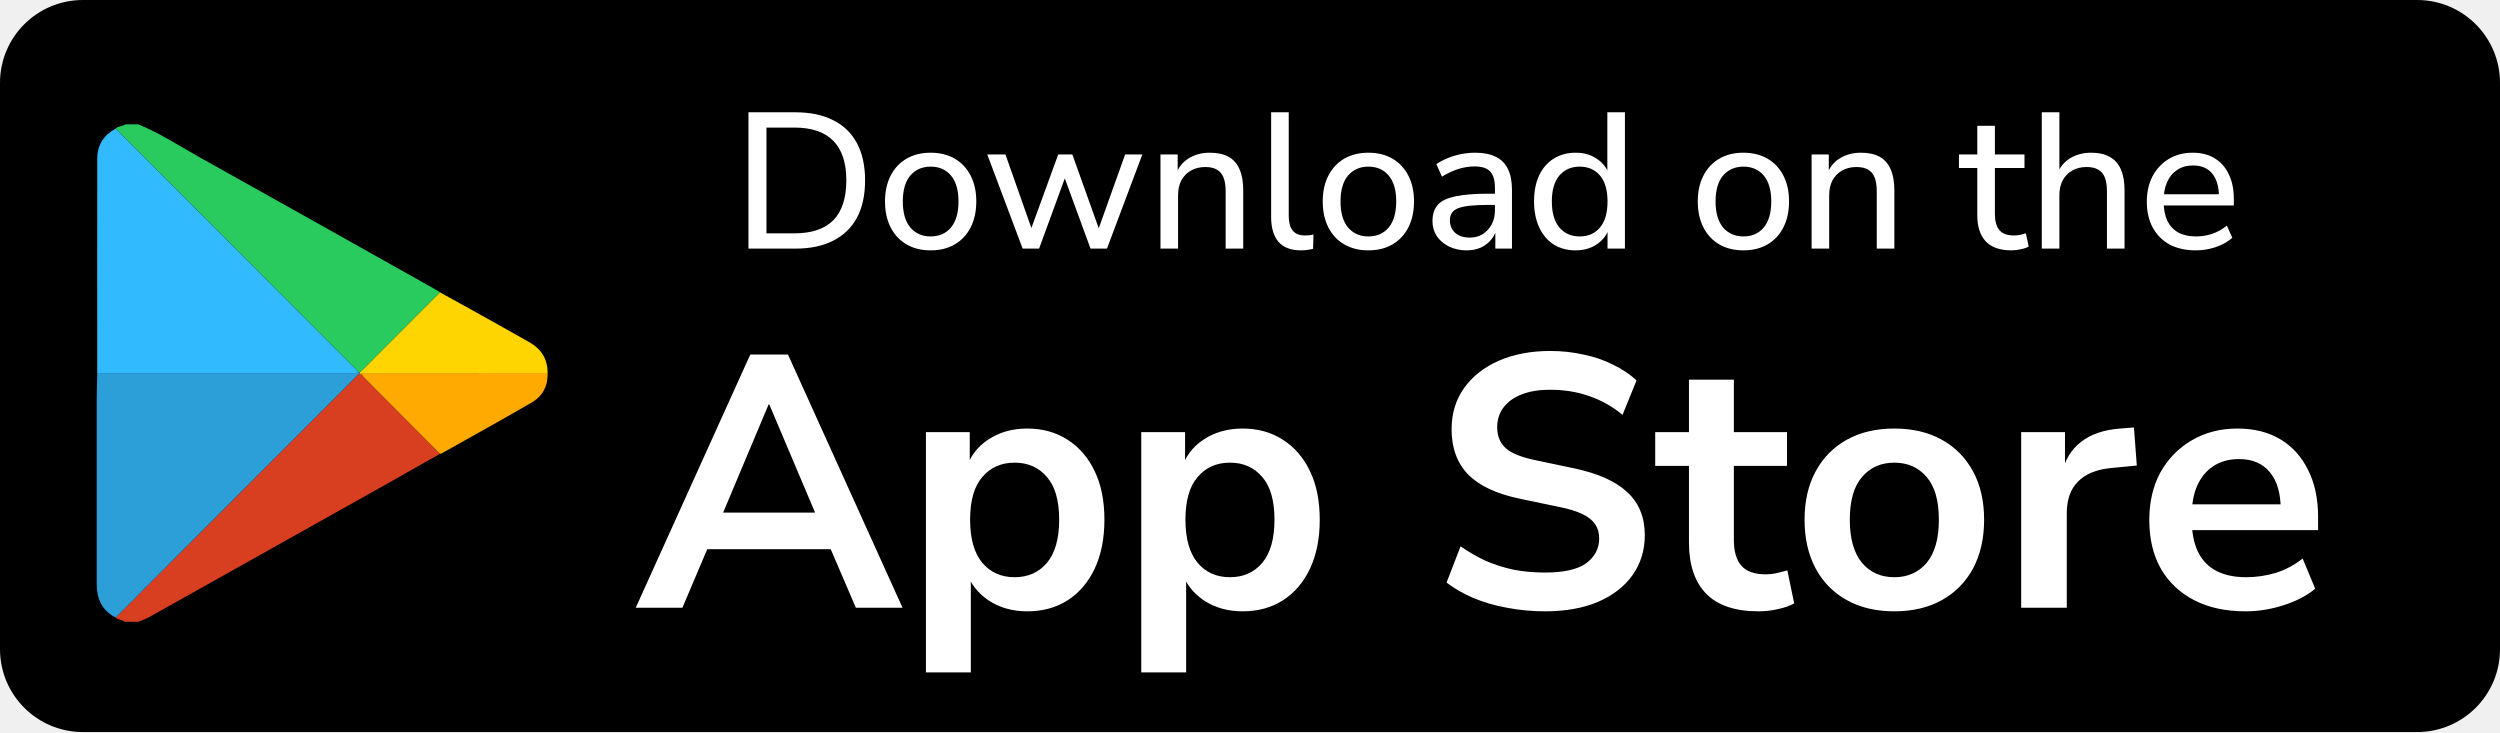
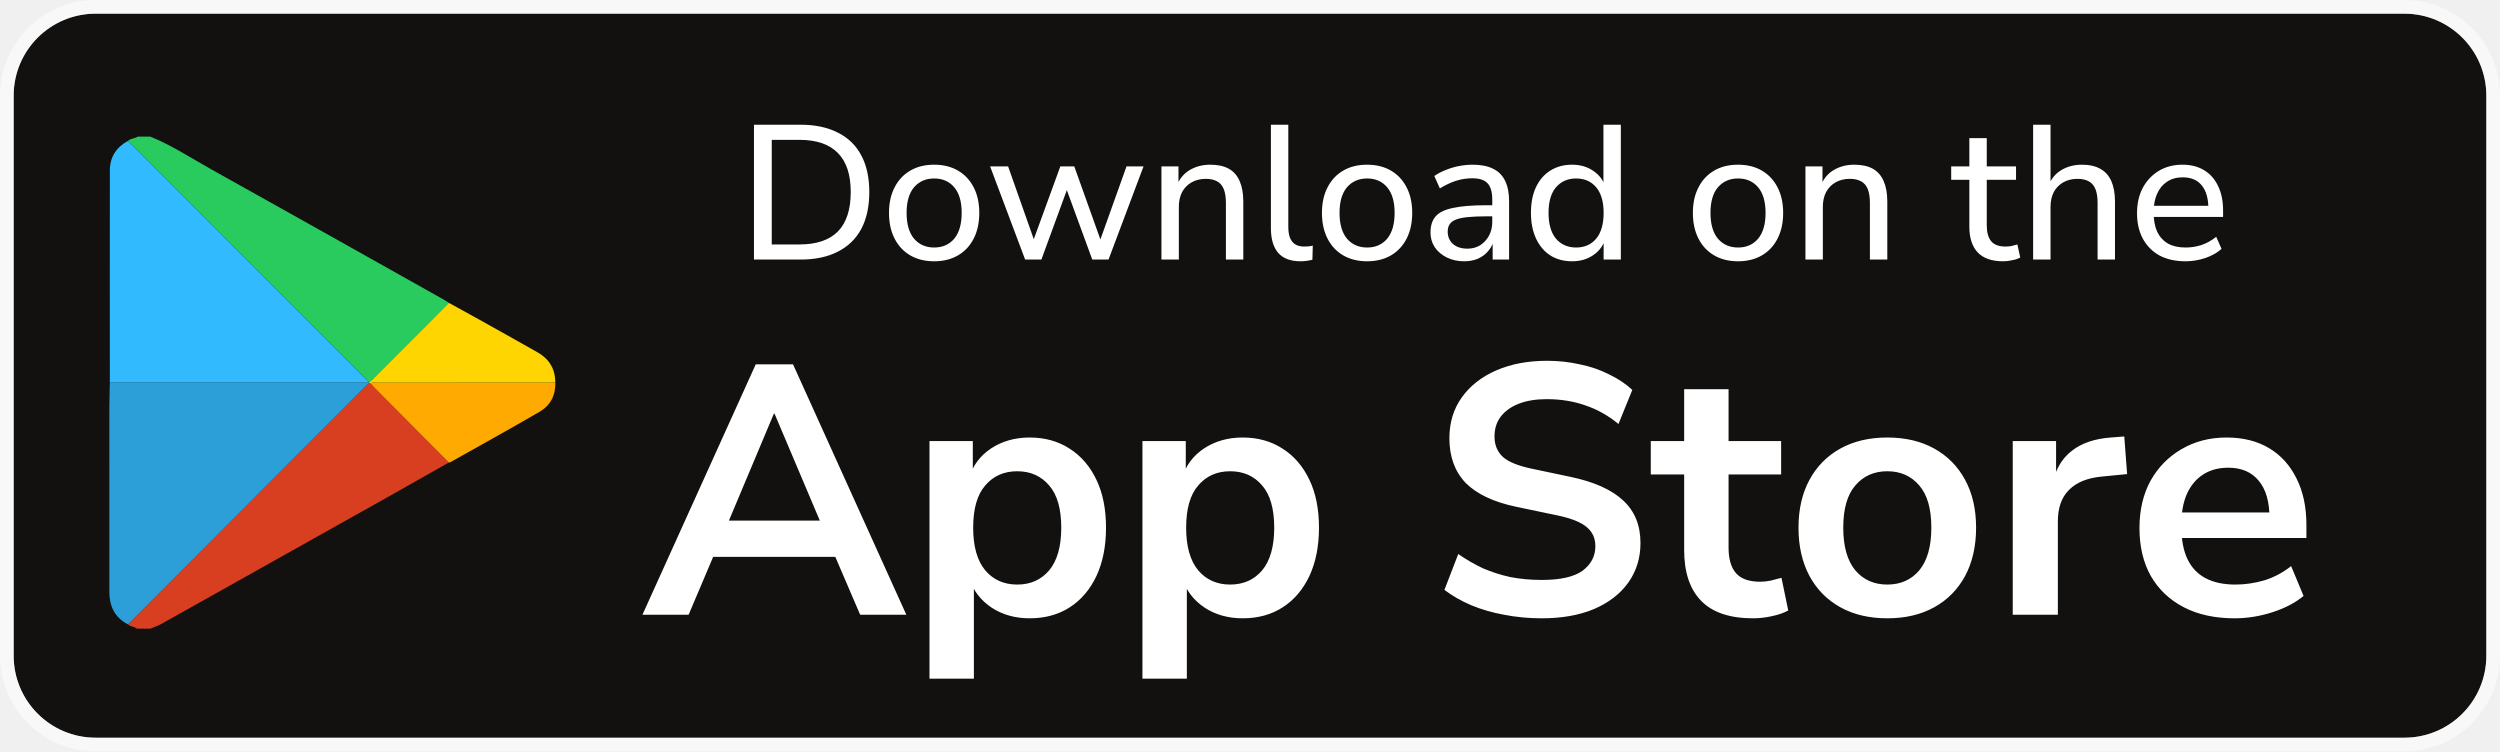
- <svg xmlns="http://www.w3.org/2000/svg" width="181" height="53" viewBox="0 0 181 53" fill="none">
-   <rect width="181" height="53" rx="6" fill="black" />
-   <path d="M54.19 18V8.13H57.592C58.665 8.13 59.575 8.321 60.322 8.704C61.078 9.077 61.652 9.633 62.044 10.37C62.436 11.098 62.632 11.994 62.632 13.058C62.632 14.122 62.436 15.023 62.044 15.76C61.652 16.488 61.078 17.043 60.322 17.426C59.575 17.809 58.665 18 57.592 18H54.19ZM55.492 16.894H57.508C58.768 16.894 59.711 16.577 60.336 15.942C60.961 15.298 61.274 14.337 61.274 13.058C61.274 11.779 60.957 10.823 60.322 10.188C59.697 9.553 58.759 9.236 57.508 9.236H55.492V16.894ZM67.379 18.126C66.707 18.126 66.124 17.981 65.629 17.692C65.134 17.403 64.752 16.992 64.481 16.46C64.21 15.928 64.075 15.303 64.075 14.584C64.075 13.865 64.21 13.245 64.481 12.722C64.752 12.19 65.134 11.779 65.629 11.49C66.124 11.201 66.707 11.056 67.379 11.056C68.051 11.056 68.634 11.201 69.129 11.49C69.624 11.779 70.006 12.19 70.277 12.722C70.548 13.245 70.683 13.865 70.683 14.584C70.683 15.303 70.548 15.928 70.277 16.46C70.006 16.992 69.624 17.403 69.129 17.692C68.634 17.981 68.051 18.126 67.379 18.126ZM67.379 17.118C67.995 17.118 68.485 16.903 68.849 16.474C69.213 16.035 69.395 15.405 69.395 14.584C69.395 13.763 69.213 13.137 68.849 12.708C68.485 12.279 67.995 12.064 67.379 12.064C66.772 12.064 66.282 12.279 65.909 12.708C65.545 13.137 65.363 13.763 65.363 14.584C65.363 15.405 65.545 16.035 65.909 16.474C66.282 16.903 66.772 17.118 67.379 17.118ZM74.04 18L71.478 11.182H72.794L74.838 16.978H74.502L76.616 11.182H77.638L79.71 16.978H79.388L81.46 11.182H82.706L80.144 18H78.954L76.77 12.036H77.414L75.23 18H74.04ZM84.018 18V11.182H85.264V12.666H85.11C85.306 12.134 85.623 11.733 86.062 11.462C86.51 11.191 87.019 11.056 87.588 11.056C88.139 11.056 88.591 11.154 88.946 11.35C89.301 11.546 89.567 11.849 89.744 12.26C89.921 12.661 90.01 13.165 90.01 13.772V18H88.736V13.842C88.736 13.441 88.685 13.109 88.582 12.848C88.479 12.587 88.316 12.395 88.092 12.274C87.877 12.153 87.602 12.092 87.266 12.092C86.874 12.092 86.529 12.176 86.23 12.344C85.931 12.512 85.698 12.75 85.53 13.058C85.371 13.366 85.292 13.725 85.292 14.136V18H84.018ZM94.2 18.126C93.472 18.126 92.926 17.921 92.562 17.51C92.207 17.09 92.03 16.488 92.03 15.704V8.13H93.304V15.606C93.304 15.923 93.346 16.194 93.43 16.418C93.523 16.633 93.654 16.791 93.822 16.894C93.999 16.997 94.219 17.048 94.48 17.048C94.582 17.048 94.685 17.043 94.788 17.034C94.9 17.025 95.002 17.006 95.096 16.978L95.068 18.014C94.918 18.051 94.769 18.079 94.62 18.098C94.48 18.117 94.34 18.126 94.2 18.126ZM99.07 18.126C98.398 18.126 97.815 17.981 97.32 17.692C96.826 17.403 96.443 16.992 96.172 16.46C95.902 15.928 95.766 15.303 95.766 14.584C95.766 13.865 95.902 13.245 96.172 12.722C96.443 12.19 96.826 11.779 97.32 11.49C97.815 11.201 98.398 11.056 99.07 11.056C99.742 11.056 100.326 11.201 100.82 11.49C101.315 11.779 101.698 12.19 101.968 12.722C102.239 13.245 102.374 13.865 102.374 14.584C102.374 15.303 102.239 15.928 101.968 16.46C101.698 16.992 101.315 17.403 100.82 17.692C100.326 17.981 99.742 18.126 99.07 18.126ZM99.07 17.118C99.686 17.118 100.176 16.903 100.54 16.474C100.904 16.035 101.086 15.405 101.086 14.584C101.086 13.763 100.904 13.137 100.54 12.708C100.176 12.279 99.686 12.064 99.07 12.064C98.464 12.064 97.974 12.279 97.6 12.708C97.236 13.137 97.054 13.763 97.054 14.584C97.054 15.405 97.236 16.035 97.6 16.474C97.974 16.903 98.464 17.118 99.07 17.118ZM106.176 18.126C105.71 18.126 105.285 18.033 104.902 17.846C104.529 17.659 104.235 17.407 104.02 17.09C103.815 16.773 103.712 16.418 103.712 16.026C103.712 15.522 103.838 15.125 104.09 14.836C104.342 14.547 104.767 14.341 105.364 14.22C105.962 14.089 106.764 14.024 107.772 14.024H108.43V14.836H107.8C107.259 14.836 106.806 14.855 106.442 14.892C106.078 14.929 105.789 14.99 105.574 15.074C105.36 15.158 105.206 15.275 105.112 15.424C105.019 15.564 104.972 15.741 104.972 15.956C104.972 16.32 105.098 16.619 105.35 16.852C105.612 17.085 105.966 17.202 106.414 17.202C106.769 17.202 107.082 17.118 107.352 16.95C107.623 16.773 107.838 16.539 107.996 16.25C108.155 15.951 108.234 15.611 108.234 15.228V13.618C108.234 13.067 108.122 12.671 107.898 12.428C107.674 12.176 107.296 12.05 106.764 12.05C106.372 12.05 105.98 12.111 105.588 12.232C105.206 12.353 104.809 12.54 104.398 12.792L103.992 11.882C104.235 11.714 104.51 11.569 104.818 11.448C105.136 11.317 105.462 11.219 105.798 11.154C106.144 11.089 106.475 11.056 106.792 11.056C107.399 11.056 107.898 11.154 108.29 11.35C108.682 11.537 108.976 11.831 109.172 12.232C109.368 12.624 109.466 13.128 109.466 13.744V18H108.262V16.446H108.388C108.314 16.791 108.174 17.09 107.968 17.342C107.763 17.594 107.506 17.79 107.198 17.93C106.9 18.061 106.559 18.126 106.176 18.126ZM114.075 18.126C113.478 18.126 112.951 17.986 112.493 17.706C112.045 17.417 111.695 17.006 111.443 16.474C111.191 15.933 111.065 15.303 111.065 14.584C111.065 13.856 111.187 13.231 111.429 12.708C111.681 12.176 112.031 11.77 112.479 11.49C112.937 11.201 113.469 11.056 114.075 11.056C114.682 11.056 115.205 11.21 115.643 11.518C116.082 11.817 116.376 12.218 116.525 12.722H116.371V8.13H117.645V18H116.385V16.418H116.525C116.385 16.941 116.091 17.356 115.643 17.664C115.205 17.972 114.682 18.126 114.075 18.126ZM114.369 17.118C114.985 17.118 115.475 16.903 115.839 16.474C116.203 16.035 116.385 15.405 116.385 14.584C116.385 13.763 116.203 13.137 115.839 12.708C115.475 12.279 114.985 12.064 114.369 12.064C113.763 12.064 113.273 12.279 112.899 12.708C112.535 13.137 112.353 13.763 112.353 14.584C112.353 15.405 112.535 16.035 112.899 16.474C113.273 16.903 113.763 17.118 114.369 17.118ZM126.223 18.126C125.551 18.126 124.967 17.981 124.473 17.692C123.978 17.403 123.595 16.992 123.325 16.46C123.054 15.928 122.919 15.303 122.919 14.584C122.919 13.865 123.054 13.245 123.325 12.722C123.595 12.19 123.978 11.779 124.473 11.49C124.967 11.201 125.551 11.056 126.223 11.056C126.895 11.056 127.478 11.201 127.973 11.49C128.467 11.779 128.85 12.19 129.121 12.722C129.391 13.245 129.527 13.865 129.527 14.584C129.527 15.303 129.391 15.928 129.121 16.46C128.85 16.992 128.467 17.403 127.973 17.692C127.478 17.981 126.895 18.126 126.223 18.126ZM126.223 17.118C126.839 17.118 127.329 16.903 127.693 16.474C128.057 16.035 128.239 15.405 128.239 14.584C128.239 13.763 128.057 13.137 127.693 12.708C127.329 12.279 126.839 12.064 126.223 12.064C125.616 12.064 125.126 12.279 124.753 12.708C124.389 13.137 124.207 13.763 124.207 14.584C124.207 15.405 124.389 16.035 124.753 16.474C125.126 16.903 125.616 17.118 126.223 17.118ZM131.159 18V11.182H132.405V12.666H132.251C132.447 12.134 132.764 11.733 133.203 11.462C133.651 11.191 134.159 11.056 134.729 11.056C135.279 11.056 135.732 11.154 136.087 11.35C136.441 11.546 136.707 11.849 136.885 12.26C137.062 12.661 137.151 13.165 137.151 13.772V18H135.877V13.842C135.877 13.441 135.825 13.109 135.723 12.848C135.62 12.587 135.457 12.395 135.233 12.274C135.018 12.153 134.743 12.092 134.407 12.092C134.015 12.092 133.669 12.176 133.371 12.344C133.072 12.512 132.839 12.75 132.671 13.058C132.512 13.366 132.433 13.725 132.433 14.136V18H131.159ZM145.635 18.126C144.804 18.126 144.184 17.911 143.773 17.482C143.362 17.043 143.157 16.418 143.157 15.606V12.162H141.827V11.182H143.157V9.11H144.431V11.182H146.573V12.162H144.431V15.494C144.431 16.007 144.538 16.395 144.753 16.656C144.968 16.917 145.322 17.048 145.817 17.048C145.966 17.048 146.111 17.034 146.251 17.006C146.4 16.969 146.54 16.931 146.671 16.894L146.881 17.846C146.75 17.93 146.564 17.995 146.321 18.042C146.088 18.098 145.859 18.126 145.635 18.126ZM147.825 18V8.13H149.099V12.666H148.917C149.113 12.134 149.43 11.733 149.869 11.462C150.317 11.191 150.825 11.056 151.395 11.056C151.945 11.056 152.398 11.159 152.753 11.364C153.107 11.56 153.373 11.859 153.551 12.26C153.728 12.661 153.817 13.165 153.817 13.772V18H152.543V13.842C152.543 13.441 152.491 13.109 152.389 12.848C152.286 12.587 152.123 12.395 151.899 12.274C151.684 12.153 151.409 12.092 151.073 12.092C150.681 12.092 150.335 12.176 150.037 12.344C149.738 12.512 149.505 12.75 149.337 13.058C149.178 13.366 149.099 13.725 149.099 14.136V18H147.825ZM158.986 18.126C158.249 18.126 157.614 17.986 157.082 17.706C156.56 17.417 156.154 17.011 155.864 16.488C155.575 15.956 155.43 15.331 155.43 14.612C155.43 13.903 155.57 13.282 155.85 12.75C156.14 12.218 156.532 11.803 157.026 11.504C157.53 11.205 158.104 11.056 158.748 11.056C159.374 11.056 159.906 11.191 160.344 11.462C160.792 11.733 161.133 12.12 161.366 12.624C161.609 13.119 161.73 13.716 161.73 14.416V14.878H156.424V14.066H160.89L160.652 14.262C160.652 13.534 160.494 12.974 160.176 12.582C159.859 12.181 159.392 11.98 158.776 11.98C158.328 11.98 157.946 12.087 157.628 12.302C157.311 12.507 157.068 12.801 156.9 13.184C156.732 13.557 156.648 13.991 156.648 14.486V14.57C156.648 15.13 156.737 15.601 156.914 15.984C157.101 16.357 157.367 16.642 157.712 16.838C158.058 17.025 158.482 17.118 158.986 17.118C159.388 17.118 159.775 17.057 160.148 16.936C160.531 16.805 160.89 16.605 161.226 16.334L161.618 17.216C161.31 17.496 160.914 17.72 160.428 17.888C159.952 18.047 159.472 18.126 158.986 18.126Z" fill="white" />
-   <path d="M46.026 44L54.32 25.67H57.05L65.344 44H61.964L59.754 38.852L61.158 39.762H50.186L51.59 38.852L49.406 44H46.026ZM55.646 29.284L52.006 37.942L51.33 37.11H60.014L59.364 37.942L55.698 29.284H55.646ZM67.038 48.68V31.286H70.21V33.964H69.95C70.21 33.08 70.738 32.369 71.536 31.832C72.35 31.295 73.295 31.026 74.37 31.026C75.479 31.026 76.45 31.295 77.282 31.832C78.131 32.369 78.79 33.132 79.258 34.12C79.726 35.091 79.96 36.261 79.96 37.63C79.96 38.982 79.726 40.161 79.258 41.166C78.79 42.154 78.14 42.917 77.308 43.454C76.476 43.991 75.496 44.26 74.37 44.26C73.312 44.26 72.385 44 71.588 43.48C70.79 42.943 70.253 42.249 69.976 41.4H70.288V48.68H67.038ZM73.46 41.79C74.43 41.79 75.21 41.443 75.8 40.75C76.389 40.039 76.684 38.999 76.684 37.63C76.684 36.243 76.389 35.212 75.8 34.536C75.21 33.843 74.43 33.496 73.46 33.496C72.489 33.496 71.709 33.843 71.12 34.536C70.53 35.212 70.236 36.243 70.236 37.63C70.236 38.999 70.53 40.039 71.12 40.75C71.709 41.443 72.489 41.79 73.46 41.79ZM82.627 48.68V31.286H85.799V33.964H85.54C85.799 33.08 86.328 32.369 87.126 31.832C87.94 31.295 88.885 31.026 89.96 31.026C91.069 31.026 92.04 31.295 92.871 31.832C93.721 32.369 94.379 33.132 94.847 34.12C95.316 35.091 95.549 36.261 95.549 37.63C95.549 38.982 95.316 40.161 94.847 41.166C94.379 42.154 93.73 42.917 92.897 43.454C92.066 43.991 91.086 44.26 89.96 44.26C88.902 44.26 87.975 44 87.177 43.48C86.38 42.943 85.843 42.249 85.566 41.4H85.877V48.68H82.627ZM89.049 41.79C90.02 41.79 90.8 41.443 91.389 40.75C91.979 40.039 92.273 38.999 92.273 37.63C92.273 36.243 91.979 35.212 91.389 34.536C90.8 33.843 90.02 33.496 89.049 33.496C88.079 33.496 87.299 33.843 86.71 34.536C86.12 35.212 85.826 36.243 85.826 37.63C85.826 38.999 86.12 40.039 86.71 40.75C87.299 41.443 88.079 41.79 89.049 41.79ZM111.855 44.26C110.902 44.26 109.983 44.173 109.099 44C108.232 43.844 107.426 43.61 106.681 43.298C105.953 42.986 105.303 42.613 104.731 42.18L105.745 39.554C106.317 39.953 106.915 40.299 107.539 40.594C108.18 40.871 108.856 41.088 109.567 41.244C110.295 41.383 111.058 41.452 111.855 41.452C113.224 41.452 114.221 41.227 114.845 40.776C115.469 40.308 115.781 39.71 115.781 38.982C115.781 38.583 115.686 38.245 115.495 37.968C115.304 37.673 114.992 37.422 114.559 37.214C114.126 37.006 113.554 36.833 112.843 36.694L109.983 36.096C108.336 35.749 107.106 35.169 106.291 34.354C105.494 33.522 105.095 32.43 105.095 31.078C105.095 29.934 105.398 28.937 106.005 28.088C106.612 27.239 107.452 26.58 108.527 26.112C109.602 25.644 110.841 25.41 112.245 25.41C113.077 25.41 113.874 25.497 114.637 25.67C115.417 25.826 116.128 26.069 116.769 26.398C117.428 26.71 118 27.091 118.485 27.542L117.471 30.038C116.743 29.431 115.946 28.981 115.079 28.686C114.212 28.374 113.259 28.218 112.219 28.218C111.422 28.218 110.737 28.331 110.165 28.556C109.593 28.781 109.151 29.102 108.839 29.518C108.544 29.917 108.397 30.393 108.397 30.948C108.397 31.572 108.605 32.075 109.021 32.456C109.437 32.82 110.148 33.106 111.153 33.314L113.987 33.912C115.703 34.276 116.977 34.848 117.809 35.628C118.658 36.408 119.083 37.448 119.083 38.748C119.083 39.84 118.788 40.802 118.199 41.634C117.61 42.466 116.769 43.116 115.677 43.584C114.602 44.035 113.328 44.26 111.855 44.26ZM127.325 44.26C125.626 44.26 124.361 43.835 123.529 42.986C122.697 42.137 122.281 40.897 122.281 39.268V33.73H119.837V31.286H122.281V27.49H125.531V31.286H129.379V33.73H125.531V39.086C125.531 39.918 125.713 40.542 126.077 40.958C126.441 41.374 127.03 41.582 127.845 41.582C128.087 41.582 128.339 41.556 128.599 41.504C128.859 41.435 129.127 41.365 129.405 41.296L129.899 43.688C129.587 43.861 129.188 44 128.703 44.104C128.235 44.208 127.775 44.26 127.325 44.26ZM137.15 44.26C135.833 44.26 134.689 43.991 133.718 43.454C132.747 42.917 131.993 42.154 131.456 41.166C130.919 40.161 130.65 38.982 130.65 37.63C130.65 36.278 130.919 35.108 131.456 34.12C131.993 33.132 132.747 32.369 133.718 31.832C134.689 31.295 135.833 31.026 137.15 31.026C138.467 31.026 139.611 31.295 140.582 31.832C141.553 32.369 142.307 33.132 142.844 34.12C143.381 35.108 143.65 36.278 143.65 37.63C143.65 38.982 143.381 40.161 142.844 41.166C142.307 42.154 141.553 42.917 140.582 43.454C139.611 43.991 138.467 44.26 137.15 44.26ZM137.15 41.79C138.121 41.79 138.901 41.443 139.49 40.75C140.079 40.039 140.374 38.999 140.374 37.63C140.374 36.243 140.079 35.212 139.49 34.536C138.901 33.843 138.121 33.496 137.15 33.496C136.179 33.496 135.399 33.843 134.81 34.536C134.221 35.212 133.926 36.243 133.926 37.63C133.926 38.999 134.221 40.039 134.81 40.75C135.399 41.443 136.179 41.79 137.15 41.79ZM146.333 44V31.286H149.505V34.354H149.245C149.487 33.314 149.964 32.525 150.675 31.988C151.385 31.433 152.33 31.113 153.509 31.026L154.497 30.948L154.705 33.704L152.833 33.886C151.775 33.99 150.978 34.319 150.441 34.874C149.903 35.411 149.635 36.174 149.635 37.162V44H146.333ZM162.577 44.26C161.138 44.26 159.899 43.991 158.859 43.454C157.819 42.917 157.013 42.154 156.441 41.166C155.886 40.178 155.609 39.008 155.609 37.656C155.609 36.339 155.878 35.186 156.415 34.198C156.97 33.21 157.724 32.439 158.677 31.884C159.648 31.312 160.748 31.026 161.979 31.026C163.192 31.026 164.232 31.286 165.099 31.806C165.966 32.326 166.633 33.063 167.101 34.016C167.586 34.969 167.829 36.105 167.829 37.422V38.384H158.235V36.512H165.541L165.125 36.902C165.125 35.723 164.865 34.822 164.345 34.198C163.825 33.557 163.08 33.236 162.109 33.236C161.381 33.236 160.757 33.409 160.237 33.756C159.734 34.085 159.344 34.562 159.067 35.186C158.807 35.793 158.677 36.521 158.677 37.37V37.552C158.677 38.505 158.824 39.294 159.119 39.918C159.414 40.542 159.856 41.01 160.445 41.322C161.034 41.634 161.762 41.79 162.629 41.79C163.34 41.79 164.05 41.686 164.761 41.478C165.472 41.253 166.122 40.906 166.711 40.438L167.621 42.622C167.014 43.125 166.252 43.523 165.333 43.818C164.414 44.113 163.496 44.26 162.577 44.26Z" fill="white" />
-   <path d="M10.005 9C11.585 9.643 13.007 10.584 14.489 11.409C20.18 14.579 25.856 17.776 31.537 20.963C31.648 21.025 31.751 21.1 31.858 21.169C29.989 23.041 28.12 24.913 26.251 26.785C26.186 26.85 26.11 26.905 26.038 26.964C26.008 26.956 25.979 26.946 25.949 26.938C25.879 26.86 25.811 26.779 25.737 26.705C20.032 20.988 14.327 15.272 8.621 9.556C8.539 9.474 8.451 9.397 8.365 9.317C8.567 9.118 8.868 9.147 9.092 9.001C9.396 9 9.701 9 10.005 9Z" fill="#29CB5E" />
-   <path d="M31.855 32.855C30.516 33.613 29.179 34.377 27.836 35.13C22.156 38.316 16.474 41.501 10.791 44.682C10.543 44.821 10.267 44.908 10.005 45.019C9.677 45.019 9.35 45.019 9.021 45.019C8.839 44.846 8.554 44.889 8.375 44.71C14.222 38.85 20.07 32.99 25.917 27.13C25.95 27.097 25.988 27.068 26.022 27.037C26.064 27.054 26.107 27.072 26.148 27.089C26.241 27.193 26.329 27.302 26.428 27.401C28.237 29.22 30.046 31.037 31.855 32.855Z" fill="#D83F21" />
-   <path d="M31.855 32.855C30.046 31.038 28.237 29.22 26.429 27.401C26.33 27.303 26.242 27.194 26.15 27.089C26.272 26.948 26.435 27.012 26.578 27.012C30.935 27.007 35.292 27.006 39.649 27.005C39.68 27.939 39.286 28.682 38.502 29.138C36.335 30.397 34.142 31.608 31.957 32.836C31.928 32.853 31.889 32.849 31.855 32.855Z" fill="#FEAA00" />
-   <path d="M39.649 27.005C35.293 27.007 30.935 27.007 26.578 27.013C26.434 27.013 26.271 26.949 26.15 27.09C26.108 27.073 26.066 27.055 26.024 27.038C26.029 27.014 26.034 26.989 26.038 26.964C26.11 26.905 26.186 26.85 26.252 26.785C28.121 24.913 29.99 23.041 31.858 21.169C32.601 21.578 33.346 21.986 34.088 22.4C35.512 23.195 36.938 23.988 38.356 24.794C39.206 25.279 39.648 26.016 39.649 27.005Z" fill="#FED401" />
-   <path d="M26.037 26.964C26.033 26.989 26.028 27.014 26.023 27.038C25.989 27.068 25.951 27.098 25.918 27.13C20.07 32.99 14.223 38.85 8.376 44.711C7.404 44.215 7.006 43.379 7.004 42.33C6.998 37.877 7 33.425 7.003 28.972C7.004 28.317 7.027 27.662 7.041 27.008C13.234 27.009 19.427 27.009 25.621 27.008C25.733 27.008 25.858 27.045 25.949 26.938C25.978 26.947 26.008 26.956 26.037 26.964Z" fill="#2C9ED8" />
-   <path d="M25.949 26.938C25.857 27.045 25.733 27.008 25.621 27.008C19.427 27.009 13.234 27.008 7.041 27.008C7.04 21.83 7.034 16.652 7.042 11.474C7.044 10.502 7.508 9.78 8.365 9.317C8.451 9.397 8.539 9.474 8.621 9.557C14.328 15.272 20.033 20.989 25.737 26.706C25.811 26.779 25.878 26.861 25.949 26.938Z" fill="#32BAFE" />
+ <svg xmlns="http://www.w3.org/2000/svg" width="183" height="55" viewBox="0 0 183 55" fill="none">
+   <rect x="1" y="1" width="181" height="53" rx="6" fill="#13110F" />
+   <rect x="0.5" y="0.5" width="182" height="54" rx="6.5" stroke="white" stroke-opacity="0.5" />
+   <path d="M55.19 19V9.13H58.592C59.665 9.13 60.575 9.321 61.322 9.704C62.078 10.077 62.652 10.633 63.044 11.37C63.436 12.098 63.632 12.994 63.632 14.058C63.632 15.122 63.436 16.023 63.044 16.76C62.652 17.488 62.078 18.043 61.322 18.426C60.575 18.809 59.665 19 58.592 19H55.19ZM56.492 17.894H58.508C59.768 17.894 60.711 17.577 61.336 16.942C61.961 16.298 62.274 15.337 62.274 14.058C62.274 12.779 61.957 11.823 61.322 11.188C60.697 10.553 59.759 10.236 58.508 10.236H56.492V17.894ZM68.379 19.126C67.707 19.126 67.124 18.981 66.629 18.692C66.134 18.403 65.752 17.992 65.481 17.46C65.21 16.928 65.075 16.303 65.075 15.584C65.075 14.865 65.21 14.245 65.481 13.722C65.752 13.19 66.134 12.779 66.629 12.49C67.124 12.201 67.707 12.056 68.379 12.056C69.051 12.056 69.634 12.201 70.129 12.49C70.624 12.779 71.006 13.19 71.277 13.722C71.548 14.245 71.683 14.865 71.683 15.584C71.683 16.303 71.548 16.928 71.277 17.46C71.006 17.992 70.624 18.403 70.129 18.692C69.634 18.981 69.051 19.126 68.379 19.126ZM68.379 18.118C68.995 18.118 69.485 17.903 69.849 17.474C70.213 17.035 70.395 16.405 70.395 15.584C70.395 14.763 70.213 14.137 69.849 13.708C69.485 13.279 68.995 13.064 68.379 13.064C67.772 13.064 67.282 13.279 66.909 13.708C66.545 14.137 66.363 14.763 66.363 15.584C66.363 16.405 66.545 17.035 66.909 17.474C67.282 17.903 67.772 18.118 68.379 18.118ZM75.04 19L72.478 12.182H73.794L75.838 17.978H75.502L77.616 12.182H78.638L80.71 17.978H80.388L82.46 12.182H83.706L81.144 19H79.954L77.77 13.036H78.414L76.23 19H75.04ZM85.018 19V12.182H86.264V13.666H86.11C86.306 13.134 86.623 12.733 87.062 12.462C87.51 12.191 88.019 12.056 88.588 12.056C89.139 12.056 89.591 12.154 89.946 12.35C90.301 12.546 90.567 12.849 90.744 13.26C90.921 13.661 91.01 14.165 91.01 14.772V19H89.736V14.842C89.736 14.441 89.685 14.109 89.582 13.848C89.479 13.587 89.316 13.395 89.092 13.274C88.877 13.153 88.602 13.092 88.266 13.092C87.874 13.092 87.529 13.176 87.23 13.344C86.931 13.512 86.698 13.75 86.53 14.058C86.371 14.366 86.292 14.725 86.292 15.136V19H85.018ZM95.2 19.126C94.472 19.126 93.926 18.921 93.562 18.51C93.207 18.09 93.03 17.488 93.03 16.704V9.13H94.304V16.606C94.304 16.923 94.346 17.194 94.43 17.418C94.523 17.633 94.654 17.791 94.822 17.894C94.999 17.997 95.219 18.048 95.48 18.048C95.582 18.048 95.685 18.043 95.788 18.034C95.9 18.025 96.002 18.006 96.096 17.978L96.068 19.014C95.918 19.051 95.769 19.079 95.62 19.098C95.48 19.117 95.34 19.126 95.2 19.126ZM100.07 19.126C99.398 19.126 98.815 18.981 98.32 18.692C97.826 18.403 97.443 17.992 97.172 17.46C96.902 16.928 96.766 16.303 96.766 15.584C96.766 14.865 96.902 14.245 97.172 13.722C97.443 13.19 97.826 12.779 98.32 12.49C98.815 12.201 99.398 12.056 100.07 12.056C100.742 12.056 101.326 12.201 101.82 12.49C102.315 12.779 102.698 13.19 102.968 13.722C103.239 14.245 103.374 14.865 103.374 15.584C103.374 16.303 103.239 16.928 102.968 17.46C102.698 17.992 102.315 18.403 101.82 18.692C101.326 18.981 100.742 19.126 100.07 19.126ZM100.07 18.118C100.686 18.118 101.176 17.903 101.54 17.474C101.904 17.035 102.086 16.405 102.086 15.584C102.086 14.763 101.904 14.137 101.54 13.708C101.176 13.279 100.686 13.064 100.07 13.064C99.464 13.064 98.974 13.279 98.6 13.708C98.236 14.137 98.054 14.763 98.054 15.584C98.054 16.405 98.236 17.035 98.6 17.474C98.974 17.903 99.464 18.118 100.07 18.118ZM107.176 19.126C106.71 19.126 106.285 19.033 105.902 18.846C105.529 18.659 105.235 18.407 105.02 18.09C104.815 17.773 104.712 17.418 104.712 17.026C104.712 16.522 104.838 16.125 105.09 15.836C105.342 15.547 105.767 15.341 106.364 15.22C106.962 15.089 107.764 15.024 108.772 15.024H109.43V15.836H108.8C108.259 15.836 107.806 15.855 107.442 15.892C107.078 15.929 106.789 15.99 106.574 16.074C106.36 16.158 106.206 16.275 106.112 16.424C106.019 16.564 105.972 16.741 105.972 16.956C105.972 17.32 106.098 17.619 106.35 17.852C106.612 18.085 106.966 18.202 107.414 18.202C107.769 18.202 108.082 18.118 108.352 17.95C108.623 17.773 108.838 17.539 108.996 17.25C109.155 16.951 109.234 16.611 109.234 16.228V14.618C109.234 14.067 109.122 13.671 108.898 13.428C108.674 13.176 108.296 13.05 107.764 13.05C107.372 13.05 106.98 13.111 106.588 13.232C106.206 13.353 105.809 13.54 105.398 13.792L104.992 12.882C105.235 12.714 105.51 12.569 105.818 12.448C106.136 12.317 106.462 12.219 106.798 12.154C107.144 12.089 107.475 12.056 107.792 12.056C108.399 12.056 108.898 12.154 109.29 12.35C109.682 12.537 109.976 12.831 110.172 13.232C110.368 13.624 110.466 14.128 110.466 14.744V19H109.262V17.446H109.388C109.314 17.791 109.174 18.09 108.968 18.342C108.763 18.594 108.506 18.79 108.198 18.93C107.9 19.061 107.559 19.126 107.176 19.126ZM115.075 19.126C114.478 19.126 113.951 18.986 113.493 18.706C113.045 18.417 112.695 18.006 112.443 17.474C112.191 16.933 112.065 16.303 112.065 15.584C112.065 14.856 112.187 14.231 112.429 13.708C112.681 13.176 113.031 12.77 113.479 12.49C113.937 12.201 114.469 12.056 115.075 12.056C115.682 12.056 116.205 12.21 116.643 12.518C117.082 12.817 117.376 13.218 117.525 13.722H117.371V9.13H118.645V19H117.385V17.418H117.525C117.385 17.941 117.091 18.356 116.643 18.664C116.205 18.972 115.682 19.126 115.075 19.126ZM115.369 18.118C115.985 18.118 116.475 17.903 116.839 17.474C117.203 17.035 117.385 16.405 117.385 15.584C117.385 14.763 117.203 14.137 116.839 13.708C116.475 13.279 115.985 13.064 115.369 13.064C114.763 13.064 114.273 13.279 113.899 13.708C113.535 14.137 113.353 14.763 113.353 15.584C113.353 16.405 113.535 17.035 113.899 17.474C114.273 17.903 114.763 18.118 115.369 18.118ZM127.223 19.126C126.551 19.126 125.967 18.981 125.473 18.692C124.978 18.403 124.595 17.992 124.325 17.46C124.054 16.928 123.919 16.303 123.919 15.584C123.919 14.865 124.054 14.245 124.325 13.722C124.595 13.19 124.978 12.779 125.473 12.49C125.967 12.201 126.551 12.056 127.223 12.056C127.895 12.056 128.478 12.201 128.973 12.49C129.467 12.779 129.85 13.19 130.121 13.722C130.391 14.245 130.527 14.865 130.527 15.584C130.527 16.303 130.391 16.928 130.121 17.46C129.85 17.992 129.467 18.403 128.973 18.692C128.478 18.981 127.895 19.126 127.223 19.126ZM127.223 18.118C127.839 18.118 128.329 17.903 128.693 17.474C129.057 17.035 129.239 16.405 129.239 15.584C129.239 14.763 129.057 14.137 128.693 13.708C128.329 13.279 127.839 13.064 127.223 13.064C126.616 13.064 126.126 13.279 125.753 13.708C125.389 14.137 125.207 14.763 125.207 15.584C125.207 16.405 125.389 17.035 125.753 17.474C126.126 17.903 126.616 18.118 127.223 18.118ZM132.159 19V12.182H133.405V13.666H133.251C133.447 13.134 133.764 12.733 134.203 12.462C134.651 12.191 135.159 12.056 135.729 12.056C136.279 12.056 136.732 12.154 137.087 12.35C137.441 12.546 137.707 12.849 137.885 13.26C138.062 13.661 138.151 14.165 138.151 14.772V19H136.877V14.842C136.877 14.441 136.825 14.109 136.723 13.848C136.62 13.587 136.457 13.395 136.233 13.274C136.018 13.153 135.743 13.092 135.407 13.092C135.015 13.092 134.669 13.176 134.371 13.344C134.072 13.512 133.839 13.75 133.671 14.058C133.512 14.366 133.433 14.725 133.433 15.136V19H132.159ZM146.635 19.126C145.804 19.126 145.184 18.911 144.773 18.482C144.362 18.043 144.157 17.418 144.157 16.606V13.162H142.827V12.182H144.157V10.11H145.431V12.182H147.573V13.162H145.431V16.494C145.431 17.007 145.538 17.395 145.753 17.656C145.968 17.917 146.322 18.048 146.817 18.048C146.966 18.048 147.111 18.034 147.251 18.006C147.4 17.969 147.54 17.931 147.671 17.894L147.881 18.846C147.75 18.93 147.564 18.995 147.321 19.042C147.088 19.098 146.859 19.126 146.635 19.126ZM148.825 19V9.13H150.099V13.666H149.917C150.113 13.134 150.43 12.733 150.869 12.462C151.317 12.191 151.825 12.056 152.395 12.056C152.945 12.056 153.398 12.159 153.753 12.364C154.107 12.56 154.373 12.859 154.551 13.26C154.728 13.661 154.817 14.165 154.817 14.772V19H153.543V14.842C153.543 14.441 153.491 14.109 153.389 13.848C153.286 13.587 153.123 13.395 152.899 13.274C152.684 13.153 152.409 13.092 152.073 13.092C151.681 13.092 151.335 13.176 151.037 13.344C150.738 13.512 150.505 13.75 150.337 14.058C150.178 14.366 150.099 14.725 150.099 15.136V19H148.825ZM159.986 19.126C159.249 19.126 158.614 18.986 158.082 18.706C157.56 18.417 157.154 18.011 156.864 17.488C156.575 16.956 156.43 16.331 156.43 15.612C156.43 14.903 156.57 14.282 156.85 13.75C157.14 13.218 157.532 12.803 158.026 12.504C158.53 12.205 159.104 12.056 159.748 12.056C160.374 12.056 160.906 12.191 161.344 12.462C161.792 12.733 162.133 13.12 162.366 13.624C162.609 14.119 162.73 14.716 162.73 15.416V15.878H157.424V15.066H161.89L161.652 15.262C161.652 14.534 161.494 13.974 161.176 13.582C160.859 13.181 160.392 12.98 159.776 12.98C159.328 12.98 158.946 13.087 158.628 13.302C158.311 13.507 158.068 13.801 157.9 14.184C157.732 14.557 157.648 14.991 157.648 15.486V15.57C157.648 16.13 157.737 16.601 157.914 16.984C158.101 17.357 158.367 17.642 158.712 17.838C159.058 18.025 159.482 18.118 159.986 18.118C160.388 18.118 160.775 18.057 161.148 17.936C161.531 17.805 161.89 17.605 162.226 17.334L162.618 18.216C162.31 18.496 161.914 18.72 161.428 18.888C160.952 19.047 160.472 19.126 159.986 19.126Z" fill="white" />
+   <path d="M47.026 45L55.32 26.67H58.05L66.344 45H62.964L60.754 39.852L62.158 40.762H51.186L52.59 39.852L50.406 45H47.026ZM56.646 30.284L53.006 38.942L52.33 38.11H61.014L60.364 38.942L56.698 30.284H56.646ZM68.038 49.68V32.286H71.21V34.964H70.95C71.21 34.08 71.738 33.369 72.536 32.832C73.35 32.295 74.295 32.026 75.37 32.026C76.479 32.026 77.45 32.295 78.282 32.832C79.131 33.369 79.79 34.132 80.258 35.12C80.726 36.091 80.96 37.261 80.96 38.63C80.96 39.982 80.726 41.161 80.258 42.166C79.79 43.154 79.14 43.917 78.308 44.454C77.476 44.991 76.496 45.26 75.37 45.26C74.312 45.26 73.385 45 72.588 44.48C71.79 43.943 71.253 43.249 70.976 42.4H71.288V49.68H68.038ZM74.46 42.79C75.43 42.79 76.21 42.443 76.8 41.75C77.389 41.039 77.684 39.999 77.684 38.63C77.684 37.243 77.389 36.212 76.8 35.536C76.21 34.843 75.43 34.496 74.46 34.496C73.489 34.496 72.709 34.843 72.12 35.536C71.53 36.212 71.236 37.243 71.236 38.63C71.236 39.999 71.53 41.039 72.12 41.75C72.709 42.443 73.489 42.79 74.46 42.79ZM83.627 49.68V32.286H86.799V34.964H86.54C86.799 34.08 87.328 33.369 88.126 32.832C88.94 32.295 89.885 32.026 90.96 32.026C92.069 32.026 93.04 32.295 93.871 32.832C94.721 33.369 95.379 34.132 95.847 35.12C96.316 36.091 96.549 37.261 96.549 38.63C96.549 39.982 96.316 41.161 95.847 42.166C95.379 43.154 94.73 43.917 93.897 44.454C93.066 44.991 92.086 45.26 90.96 45.26C89.902 45.26 88.975 45 88.177 44.48C87.38 43.943 86.843 43.249 86.566 42.4H86.877V49.68H83.627ZM90.049 42.79C91.02 42.79 91.8 42.443 92.389 41.75C92.979 41.039 93.273 39.999 93.273 38.63C93.273 37.243 92.979 36.212 92.389 35.536C91.8 34.843 91.02 34.496 90.049 34.496C89.079 34.496 88.299 34.843 87.71 35.536C87.12 36.212 86.826 37.243 86.826 38.63C86.826 39.999 87.12 41.039 87.71 41.75C88.299 42.443 89.079 42.79 90.049 42.79ZM112.855 45.26C111.902 45.26 110.983 45.173 110.099 45C109.232 44.844 108.426 44.61 107.681 44.298C106.953 43.986 106.303 43.613 105.731 43.18L106.745 40.554C107.317 40.953 107.915 41.299 108.539 41.594C109.18 41.871 109.856 42.088 110.567 42.244C111.295 42.383 112.058 42.452 112.855 42.452C114.224 42.452 115.221 42.227 115.845 41.776C116.469 41.308 116.781 40.71 116.781 39.982C116.781 39.583 116.686 39.245 116.495 38.968C116.304 38.673 115.992 38.422 115.559 38.214C115.126 38.006 114.554 37.833 113.843 37.694L110.983 37.096C109.336 36.749 108.106 36.169 107.291 35.354C106.494 34.522 106.095 33.43 106.095 32.078C106.095 30.934 106.398 29.937 107.005 29.088C107.612 28.239 108.452 27.58 109.527 27.112C110.602 26.644 111.841 26.41 113.245 26.41C114.077 26.41 114.874 26.497 115.637 26.67C116.417 26.826 117.128 27.069 117.769 27.398C118.428 27.71 119 28.091 119.485 28.542L118.471 31.038C117.743 30.431 116.946 29.981 116.079 29.686C115.212 29.374 114.259 29.218 113.219 29.218C112.422 29.218 111.737 29.331 111.165 29.556C110.593 29.781 110.151 30.102 109.839 30.518C109.544 30.917 109.397 31.393 109.397 31.948C109.397 32.572 109.605 33.075 110.021 33.456C110.437 33.82 111.148 34.106 112.153 34.314L114.987 34.912C116.703 35.276 117.977 35.848 118.809 36.628C119.658 37.408 120.083 38.448 120.083 39.748C120.083 40.84 119.788 41.802 119.199 42.634C118.61 43.466 117.769 44.116 116.677 44.584C115.602 45.035 114.328 45.26 112.855 45.26ZM128.325 45.26C126.626 45.26 125.361 44.835 124.529 43.986C123.697 43.137 123.281 41.897 123.281 40.268V34.73H120.837V32.286H123.281V28.49H126.531V32.286H130.379V34.73H126.531V40.086C126.531 40.918 126.713 41.542 127.077 41.958C127.441 42.374 128.03 42.582 128.845 42.582C129.087 42.582 129.339 42.556 129.599 42.504C129.859 42.435 130.127 42.365 130.405 42.296L130.899 44.688C130.587 44.861 130.188 45 129.703 45.104C129.235 45.208 128.775 45.26 128.325 45.26ZM138.15 45.26C136.833 45.26 135.689 44.991 134.718 44.454C133.747 43.917 132.993 43.154 132.456 42.166C131.919 41.161 131.65 39.982 131.65 38.63C131.65 37.278 131.919 36.108 132.456 35.12C132.993 34.132 133.747 33.369 134.718 32.832C135.689 32.295 136.833 32.026 138.15 32.026C139.467 32.026 140.611 32.295 141.582 32.832C142.553 33.369 143.307 34.132 143.844 35.12C144.381 36.108 144.65 37.278 144.65 38.63C144.65 39.982 144.381 41.161 143.844 42.166C143.307 43.154 142.553 43.917 141.582 44.454C140.611 44.991 139.467 45.26 138.15 45.26ZM138.15 42.79C139.121 42.79 139.901 42.443 140.49 41.75C141.079 41.039 141.374 39.999 141.374 38.63C141.374 37.243 141.079 36.212 140.49 35.536C139.901 34.843 139.121 34.496 138.15 34.496C137.179 34.496 136.399 34.843 135.81 35.536C135.221 36.212 134.926 37.243 134.926 38.63C134.926 39.999 135.221 41.039 135.81 41.75C136.399 42.443 137.179 42.79 138.15 42.79ZM147.333 45V32.286H150.505V35.354H150.245C150.487 34.314 150.964 33.525 151.675 32.988C152.385 32.433 153.33 32.113 154.509 32.026L155.497 31.948L155.705 34.704L153.833 34.886C152.775 34.99 151.978 35.319 151.441 35.874C150.903 36.411 150.635 37.174 150.635 38.162V45H147.333ZM163.577 45.26C162.138 45.26 160.899 44.991 159.859 44.454C158.819 43.917 158.013 43.154 157.441 42.166C156.886 41.178 156.609 40.008 156.609 38.656C156.609 37.339 156.878 36.186 157.415 35.198C157.97 34.21 158.724 33.439 159.677 32.884C160.648 32.312 161.748 32.026 162.979 32.026C164.192 32.026 165.232 32.286 166.099 32.806C166.966 33.326 167.633 34.063 168.101 35.016C168.586 35.969 168.829 37.105 168.829 38.422V39.384H159.235V37.512H166.541L166.125 37.902C166.125 36.723 165.865 35.822 165.345 35.198C164.825 34.557 164.08 34.236 163.109 34.236C162.381 34.236 161.757 34.409 161.237 34.756C160.734 35.085 160.344 35.562 160.067 36.186C159.807 36.793 159.677 37.521 159.677 38.37V38.552C159.677 39.505 159.824 40.294 160.119 40.918C160.414 41.542 160.856 42.01 161.445 42.322C162.034 42.634 162.762 42.79 163.629 42.79C164.34 42.79 165.05 42.686 165.761 42.478C166.472 42.253 167.122 41.906 167.711 41.438L168.621 43.622C168.014 44.125 167.252 44.523 166.333 44.818C165.414 45.113 164.496 45.26 163.577 45.26Z" fill="white" />
+   <path d="M11.005 10C12.585 10.643 14.007 11.584 15.489 12.409C21.18 15.579 26.856 18.776 32.537 21.963C32.648 22.025 32.751 22.1 32.858 22.169C30.989 24.041 29.12 25.913 27.251 27.785C27.186 27.85 27.11 27.905 27.038 27.964C27.008 27.956 26.979 27.946 26.949 27.938C26.879 27.86 26.811 27.779 26.737 27.705C21.032 21.988 15.327 16.272 9.621 10.556C9.539 10.474 9.451 10.397 9.365 10.317C9.567 10.118 9.868 10.147 10.092 10.001C10.396 10 10.7 10 11.005 10Z" fill="#29CB5E" />
+   <path d="M32.855 33.855C31.516 34.613 30.179 35.377 28.836 36.13C23.156 39.316 17.474 42.501 11.791 45.682C11.543 45.821 11.267 45.908 11.005 46.019C10.677 46.019 10.35 46.019 10.021 46.019C9.839 45.846 9.554 45.889 9.375 45.71C15.222 39.85 21.07 33.99 26.917 28.13C26.95 28.097 26.988 28.068 27.022 28.037C27.064 28.054 27.107 28.072 27.148 28.089C27.241 28.193 27.329 28.302 27.428 28.401C29.237 30.22 31.046 32.037 32.855 33.855Z" fill="#D83F21" />
+   <path d="M32.855 33.856C31.046 32.038 29.237 30.22 27.429 28.402C27.33 28.303 27.242 28.195 27.15 28.089C27.272 27.949 27.435 28.012 27.578 28.012C31.935 28.008 36.292 28.007 40.649 28.005C40.68 28.94 40.286 29.683 39.502 30.139C37.335 31.397 35.142 32.609 32.957 33.837C32.928 33.854 32.889 33.85 32.855 33.856Z" fill="#FEAA00" />
+   <path d="M40.649 28.005C36.293 28.006 31.935 28.006 27.578 28.012C27.434 28.012 27.271 27.948 27.15 28.089C27.108 28.072 27.066 28.054 27.024 28.037C27.029 28.013 27.034 27.989 27.038 27.963C27.11 27.904 27.186 27.85 27.252 27.784C29.121 25.913 30.99 24.041 32.858 22.168C33.601 22.578 34.346 22.985 35.088 23.399C36.512 24.195 37.938 24.988 39.356 25.794C40.206 26.278 40.648 27.015 40.649 28.005Z" fill="#FED401" />
+   <path d="M27.037 27.964C27.033 27.988 27.028 28.014 27.023 28.038C26.989 28.068 26.951 28.097 26.918 28.13C21.07 33.99 15.223 39.85 9.376 45.71C8.404 45.215 8.006 44.379 8.004 43.329C7.998 38.877 8 34.424 8.003 29.972C8.004 29.317 8.027 28.662 8.041 28.008C14.234 28.009 20.427 28.009 26.621 28.008C26.733 28.008 26.858 28.044 26.949 27.938C26.978 27.947 27.008 27.955 27.037 27.964Z" fill="#2C9ED8" />
+   <path d="M26.949 27.937C26.857 28.044 26.733 28.007 26.621 28.007C20.428 28.008 14.235 28.007 8.041 28.007C8.04 22.829 8.034 17.651 8.042 12.473C8.044 11.502 8.508 10.779 9.365 10.316C9.451 10.396 9.539 10.473 9.622 10.556C15.328 16.271 21.033 21.988 26.737 27.705C26.811 27.778 26.878 27.86 26.949 27.937Z" fill="#32BAFE" />
</svg>
